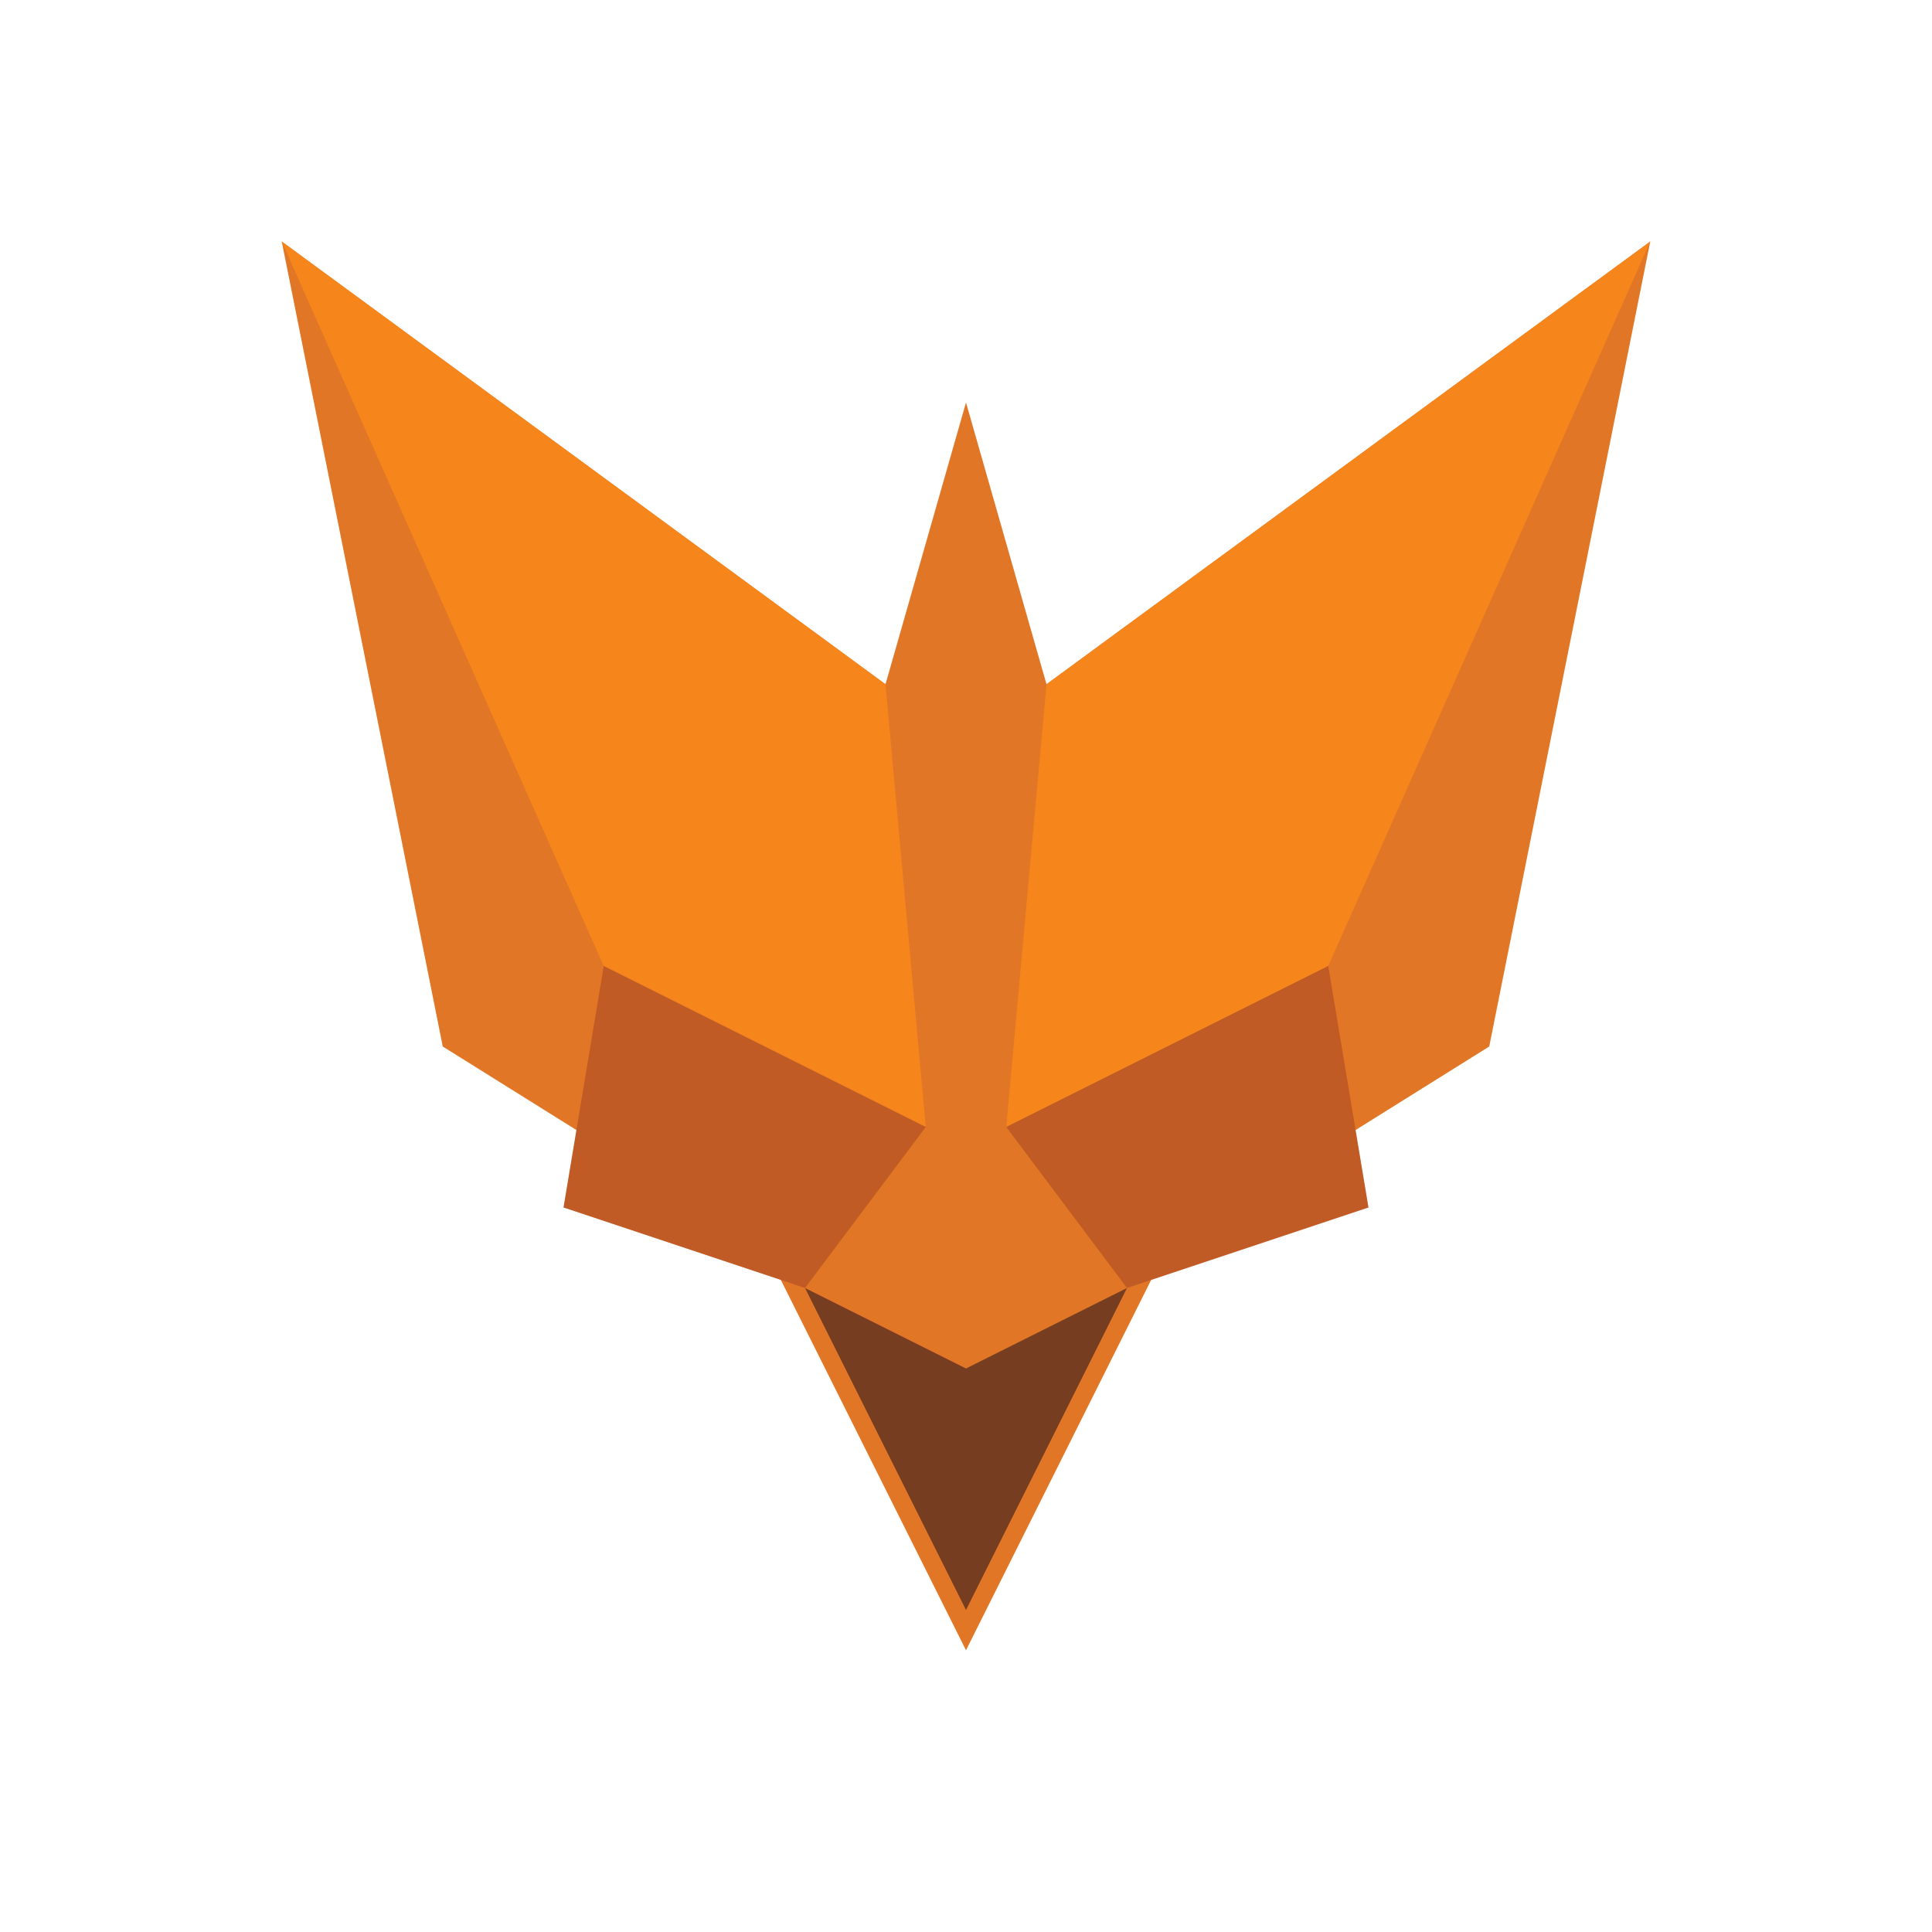
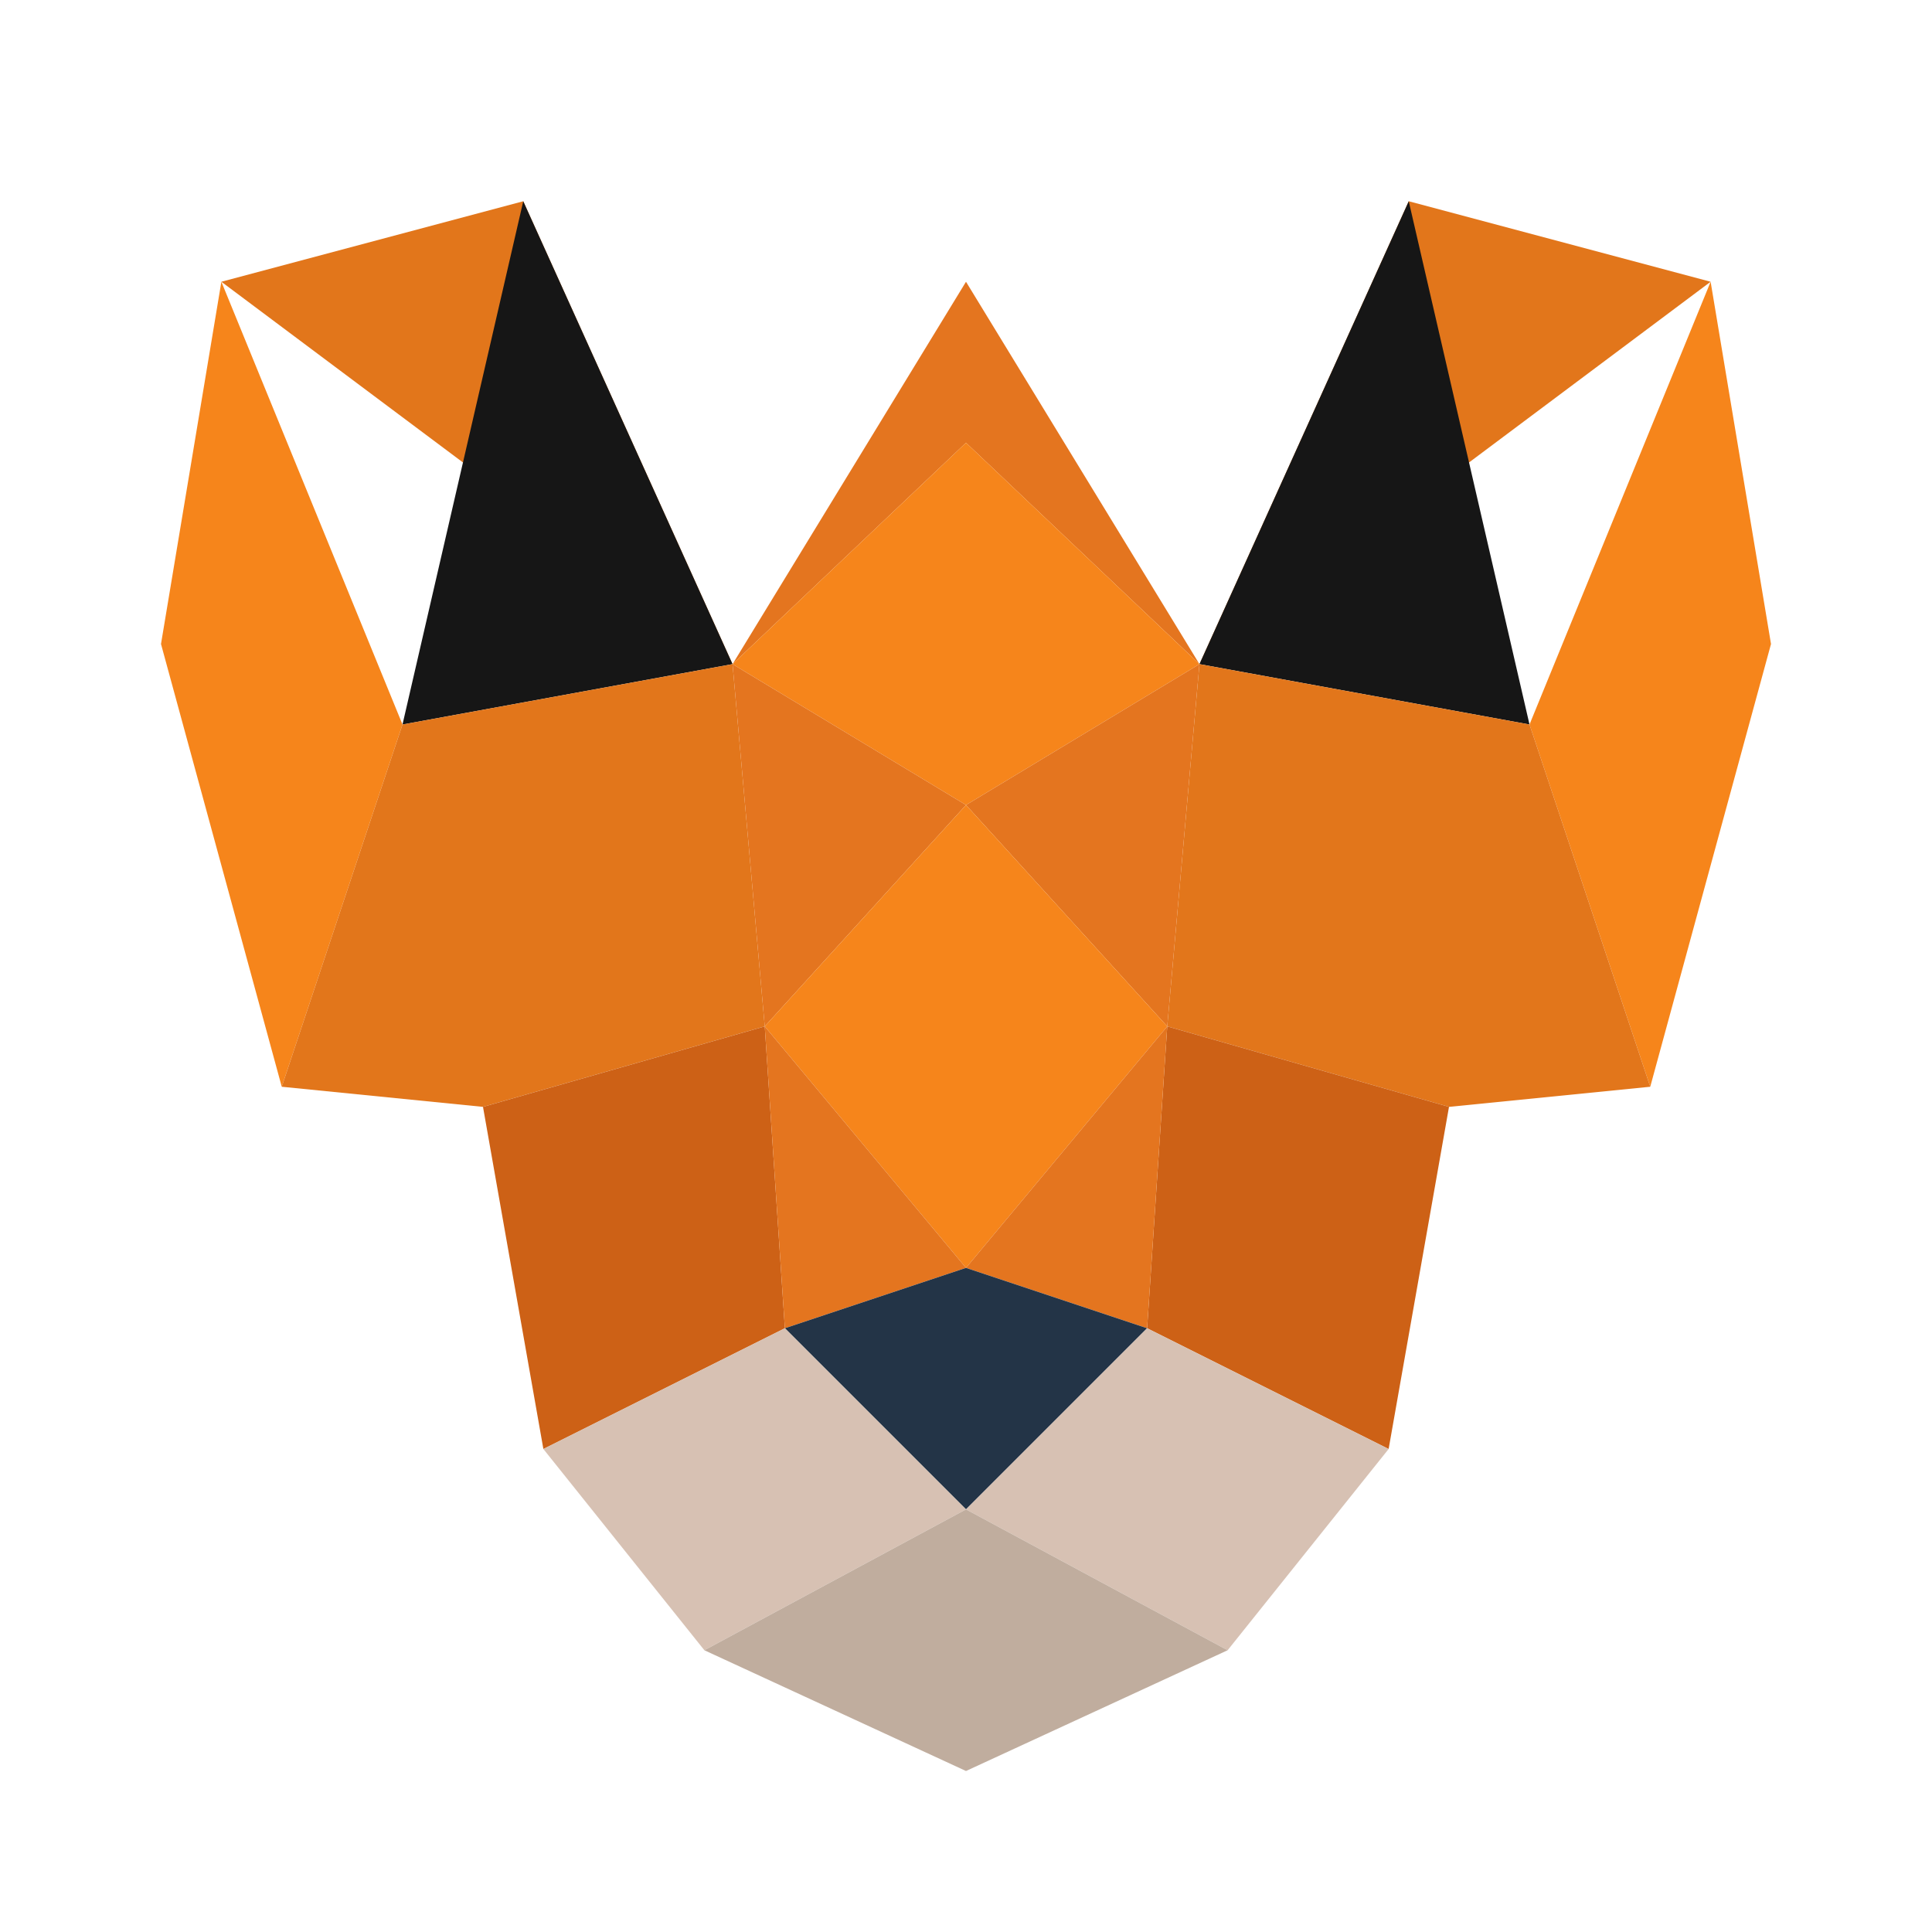
<svg xmlns="http://www.w3.org/2000/svg" viewBox="0 0 48 48" role="img" aria-label="MetaMask">
-   <path fill="#e17726" d="M7 6 22 17l2-7 2 7L41 6l-4 20-8 5-5 10-5-10-8-5z" />
-   <path fill="#f6851b" d="m7 6 8 18 8 4-1-11zM41 6l-8 18-8 4 1-11z" />
-   <path fill="#c05b25" d="m15 24 8 4-3 4-6-2zM33 24l-8 4 3 4 6-2z" />
-   <path fill="#763d20" d="m20 32 4 2 4-2-4 8z" />
+   <polygon points="5.5,7 18.2,16.5 13,5" fill="#E2761B" />
+   <polygon points="42.5,7 29.8,16.5 35,5" fill="#E2761B" />
+   <polygon points="18.2,16.5 24,11 29.8,16.5 24,7" fill="#E4751F" />
+   <polygon points="13,5 18.2,16.5 10,18" fill="#161616" />
+   <polygon points="35,5 29.8,16.5 38,18" fill="#161616" />
+   <polygon points="5.5,7 10,18 7,27 4,16" fill="#F6851B" />
+   <polygon points="42.5,7 38,18 41,27 44,16" fill="#F6851B" />
+   <polygon points="10,18 18.2,16.5 19,25.5 12,27.5 7,27" fill="#E2761B" />
+   <polygon points="38,18 29.8,16.5 29,25.5 36,27.5 41,27" fill="#E2761B" />
+   <polygon points="18.2,16.5 24,20 29.8,16.5 24,11" fill="#F6851B" />
+   <polygon points="18.2,16.5 19,25.5 24,20" fill="#E4751F" />
+   <polygon points="29.8,16.5 29,25.5 24,20" fill="#E4751F" />
+   <polygon points="19,25.5 24,20 29,25.5 24,31.5" fill="#F6851B" />
+   <polygon points="12,27.5 19,25.5 19.5,33 13.5,36" fill="#CD6116" />
+   <polygon points="36,27.5 29,25.5 28.5,33 34.5,36" fill="#CD6116" />
+   <polygon points="19,25.5 24,31.5 19.5,33" fill="#E4751F" />
+   <polygon points="29,25.5 24,31.5 28.5,33" fill="#E4751F" />
+   <polygon points="19.5,33 24,31.5 28.5,33 24,37.5" fill="#233447" />
+   <polygon points="19.5,33 24,37.5 17.5,41 13.5,36" fill="#D7C1B3" />
+   <polygon points="28.5,33 24,37.5 30.5,41 34.5,36" fill="#D7C1B3" />
+   <polygon points="24,37.5 17.5,41 24,44 30.5,41" fill="#C0AD9E" />
</svg>
